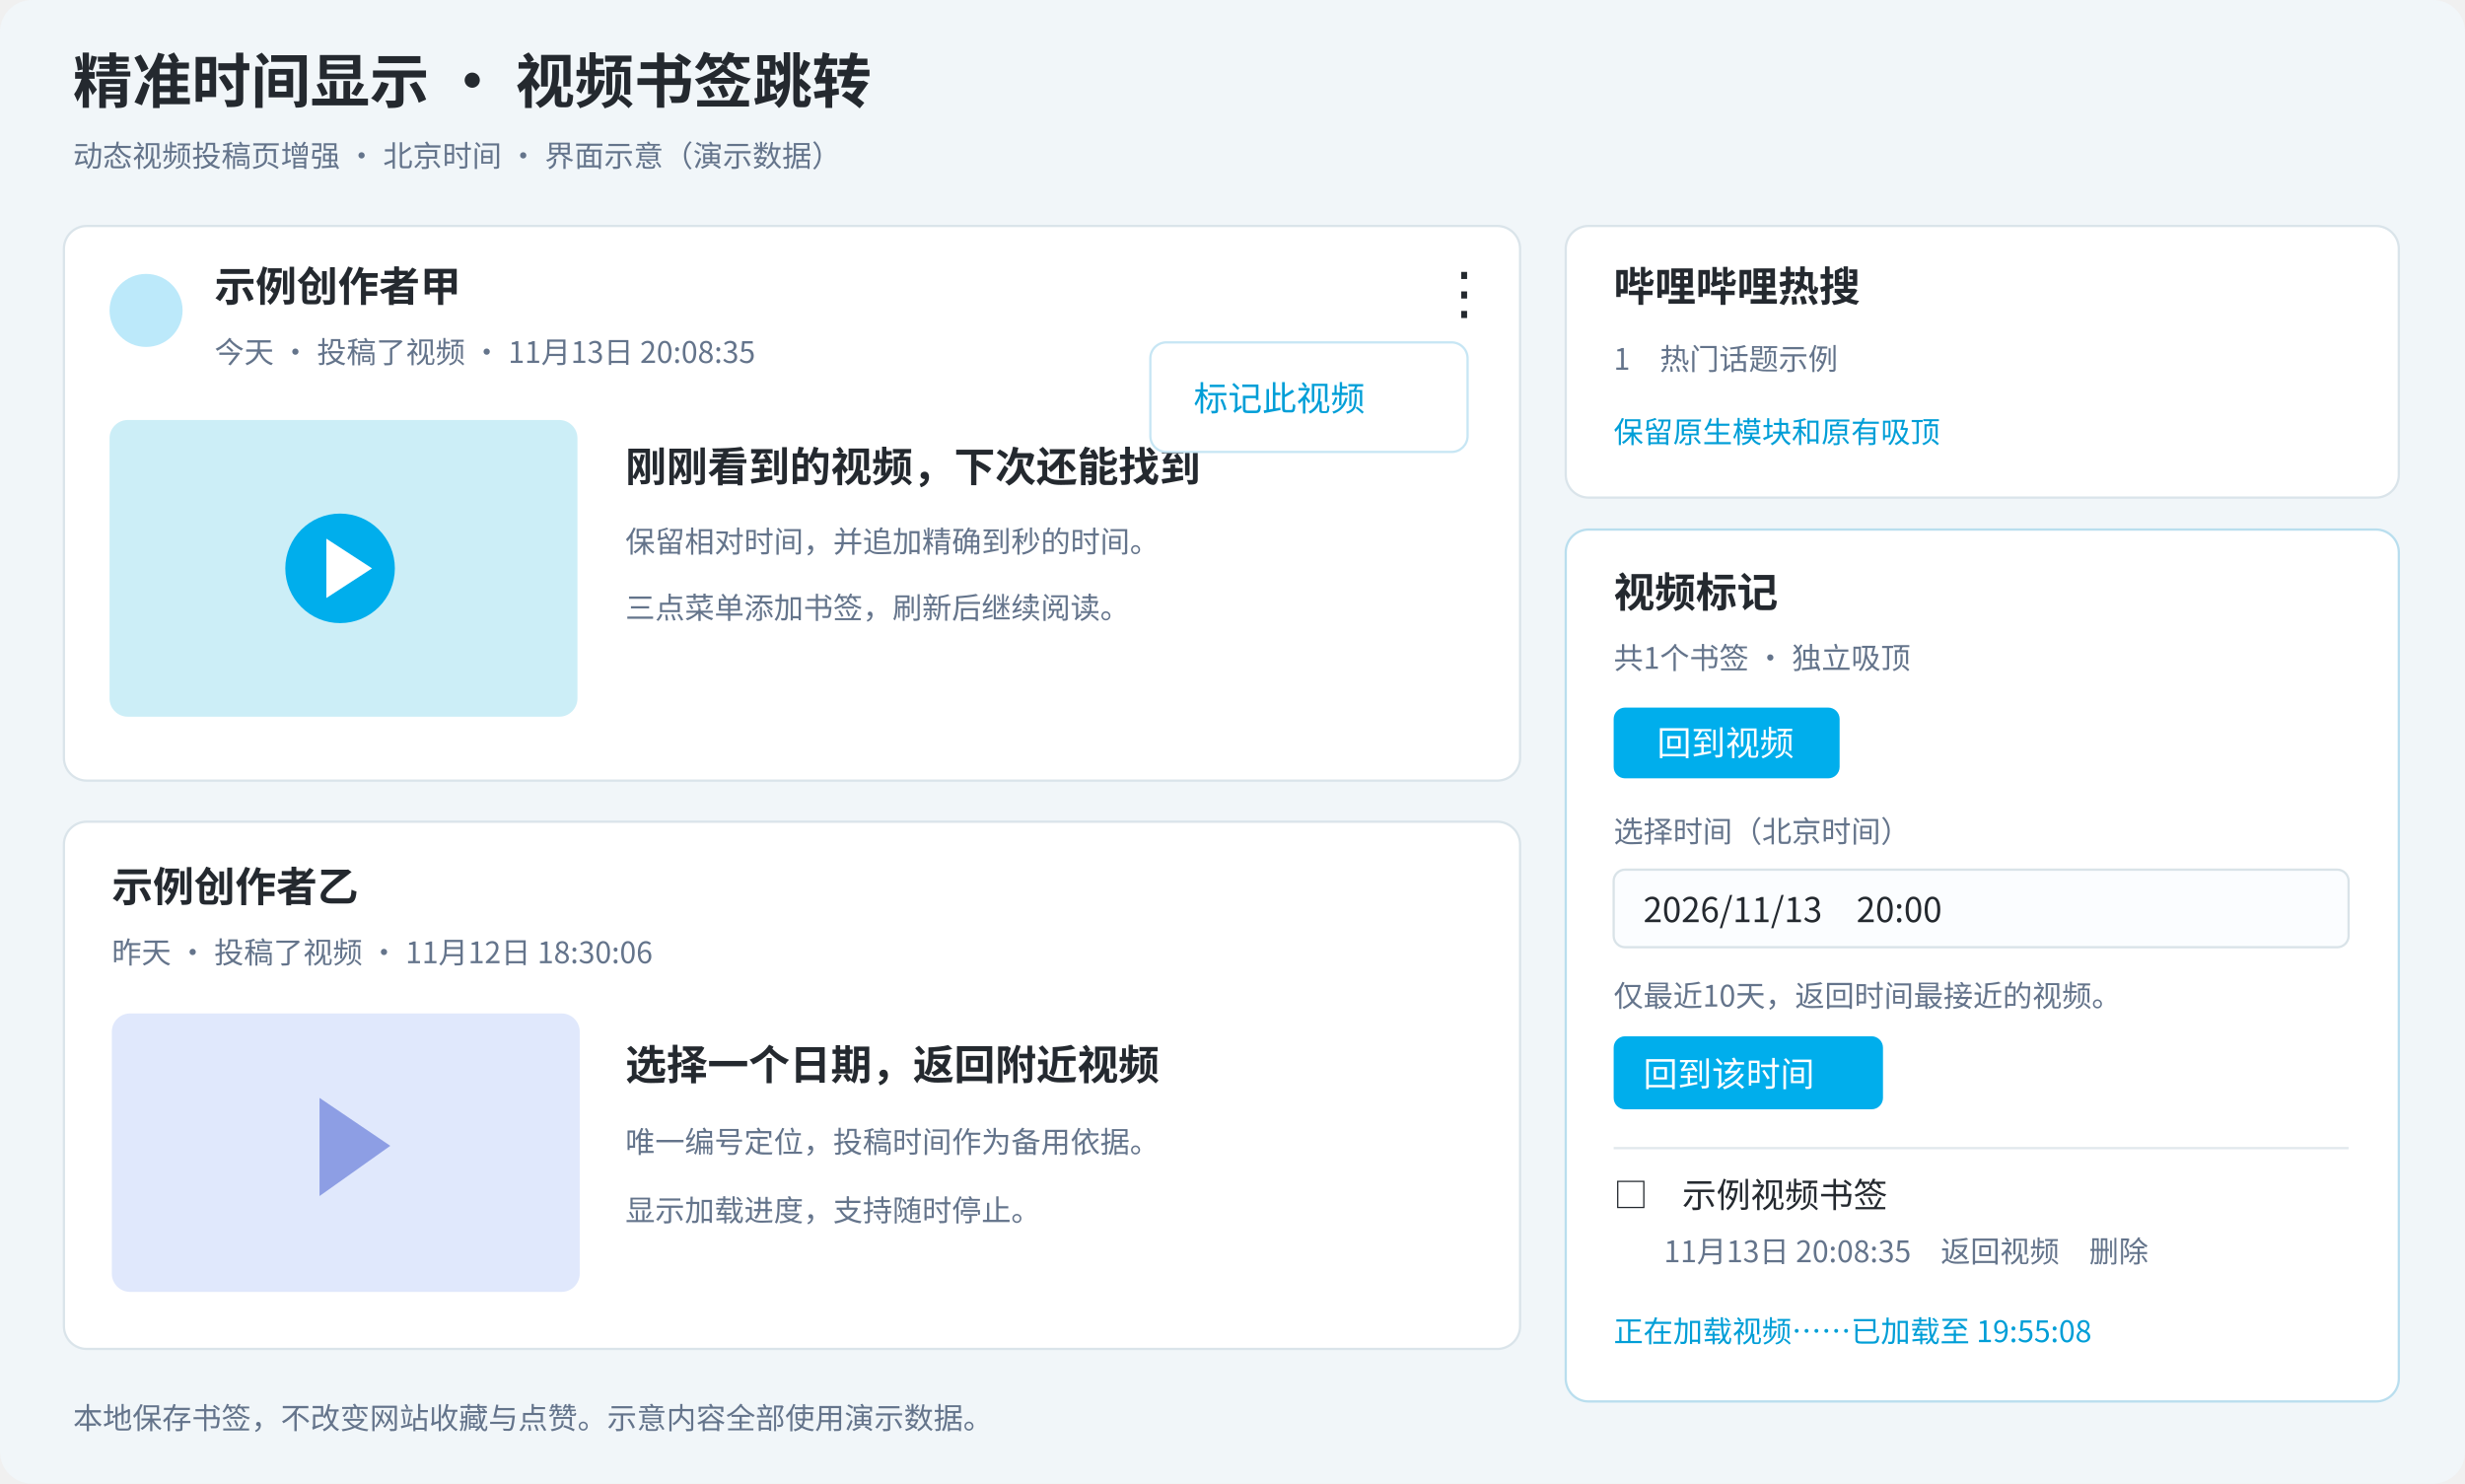
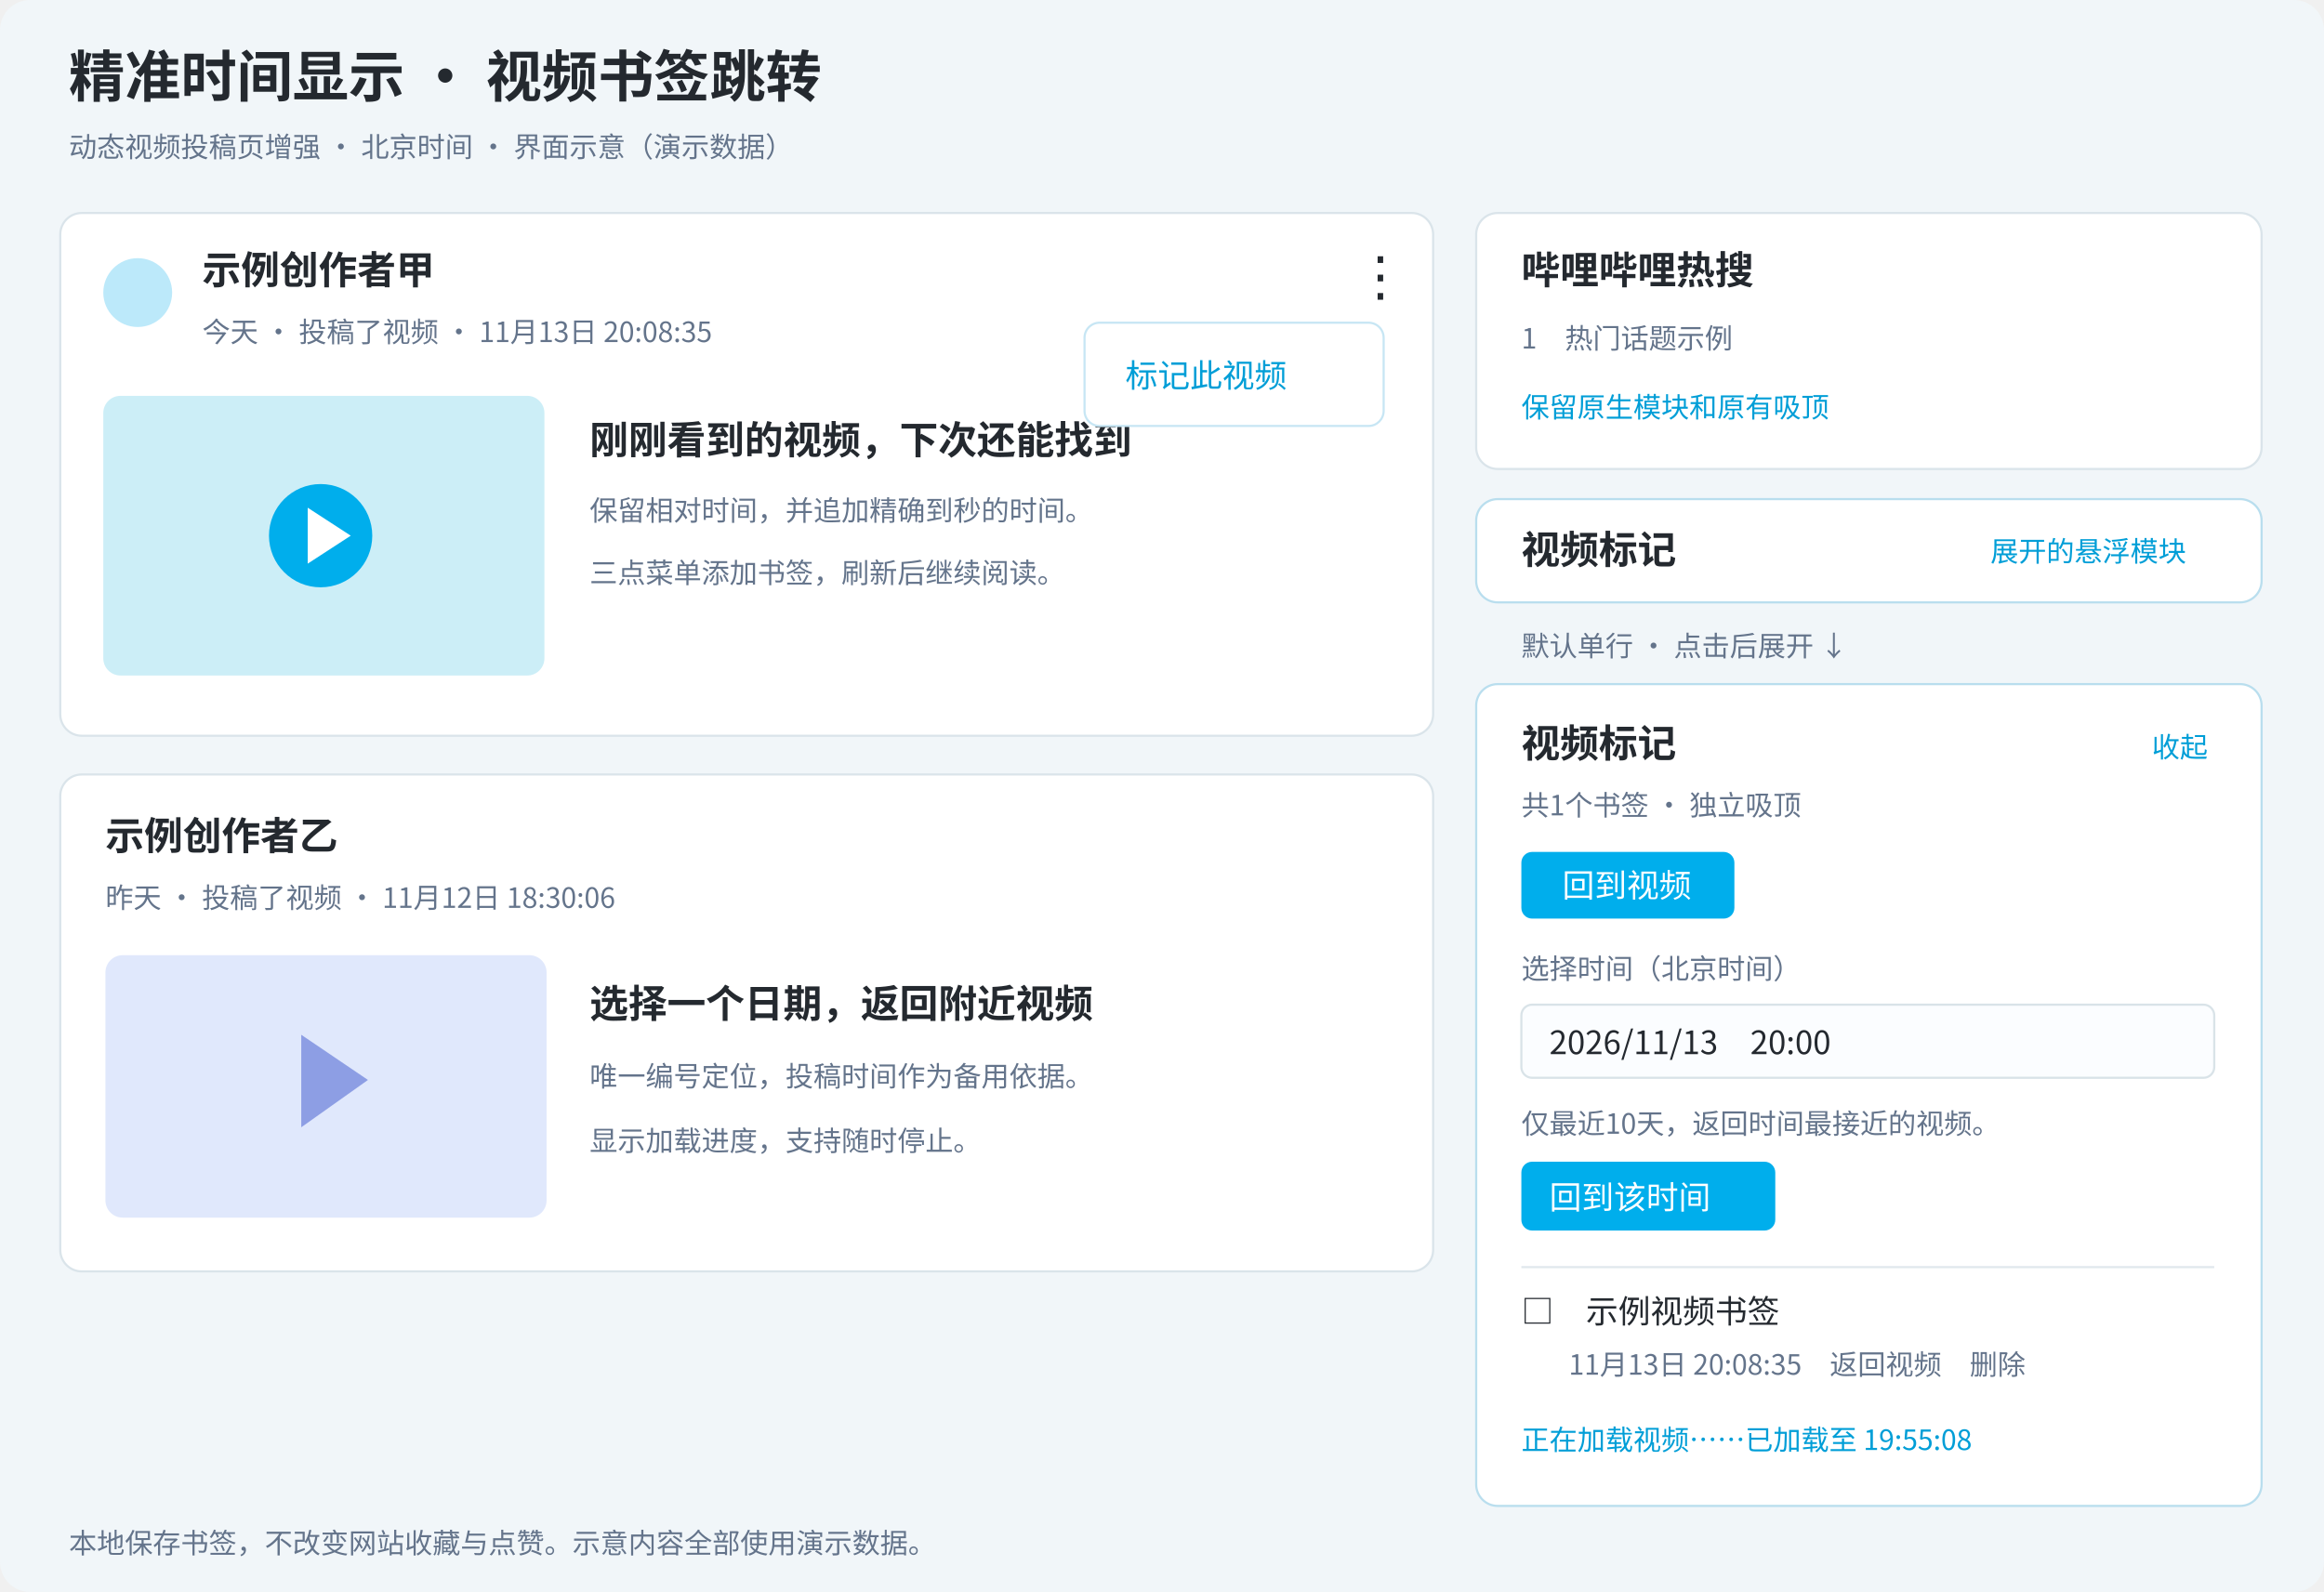
- <svg xmlns="http://www.w3.org/2000/svg" width="1080" height="650" viewBox="0 0 1080 650" role="img" aria-labelledby="title desc">
+ <svg xmlns="http://www.w3.org/2000/svg" width="1080" height="740" viewBox="0 0 1080 740" role="img" aria-labelledby="title desc">
  <style>text{font-family:"Microsoft YaHei","Noto Sans CJK SC",sans-serif;fill:#24292f}.small{font-size:13px;fill:#64748b}.body{font-size:15px}.heading{font-size:18px;font-weight:600}.blue{fill:#009ed7}.white{fill:white}</style>
-   <rect width="1080" height="650" rx="14" fill="#f1f6f9" />
+   <rect width="1080" height="740" rx="14" fill="#f1f6f9" />
  <text x="32" y="45" font-size="26" font-weight="600">精准时间显示 · 视频书签跳转</text>
  <text x="32" y="73" class="small">动态视频投稿页增强 · 北京时间 · 界面示意（演示数据）</text>
  <rect x="28" y="99" width="638" height="243" rx="10" fill="white" stroke="#dae4ea" />
  <circle cx="64" cy="136" r="16" fill="#bce9fa" />
  <text x="94" y="132" class="heading">示例创作者甲</text>
  <text x="94" y="159" class="small">今天 · 投稿了视频 · 11月13日 20:08:35</text>
  <rect x="48" y="184" width="205" height="130" rx="8" fill="#cceef7" />
  <circle cx="149" cy="249" r="24" fill="#00aeec" />
  <path d="M143 236 L143 262 L163 249 Z" fill="white" />
  <text x="274" y="211" class="heading">刚刚看到的视频，下次还能找到</text>
  <text x="274" y="242" class="small">保留相对时间，并追加精确到秒的时间。</text>
  <text x="274" y="271" class="small">三点菜单添加书签，刷新后继续阅读。</text>
  <text x="629" y="137" font-size="25">⋮</text>
  <rect x="504" y="150" width="139" height="48" rx="7" fill="white" stroke="#c7e6f4" />
  <text x="523" y="180" class="body blue">标记此视频</text>
  <rect x="28" y="360" width="638" height="231" rx="10" fill="white" stroke="#dae4ea" />
  <text x="49" y="395" class="heading">示例创作者乙</text>
  <text x="49" y="422" class="small">昨天 · 投稿了视频 · 11月12日 18:30:06</text>
  <rect x="49" y="444" width="205" height="122" rx="8" fill="#e0e8fc" />
  <path d="M140 481 L140 524 L171 502 Z" fill="#8d9ee4" />
  <text x="274" y="473" class="heading">选择一个日期，返回附近视频</text>
  <text x="274" y="505" class="small">唯一编号定位，投稿时间作为备用依据。</text>
  <text x="274" y="535" class="small">显示加载进度，支持随时停止。</text>
  <rect x="686" y="99" width="365" height="119" rx="10" fill="white" stroke="#dae4ea" />
  <text x="707" y="132" class="heading">哔哩哔哩热搜</text>
  <text x="707" y="162" class="small">1　热门话题示例</text>
  <text x="707" y="194" class="small blue">保留原生模块和原有吸顶</text>
-   <rect x="686" y="232" width="365" height="382" rx="10" fill="white" stroke="#b9deee" />
-   <text x="707" y="266" class="heading">视频标记</text>
-   <text x="707" y="293" class="small">共1个书签 · 独立吸顶</text>
-   <rect x="707" y="310" width="99" height="31" rx="5" fill="#00aeec" />
-   <text x="726" y="331" class="body white">回到视频</text>
-   <text x="707" y="369" class="small">选择时间（北京时间）</text>
-   <rect x="707" y="381" width="322" height="34" rx="5" fill="#fbfdff" stroke="#d9e3e8" />
-   <text x="720" y="404" class="body">2026/11/13　20:00</text>
-   <text x="707" y="441" class="small">仅最近10天，返回时间最接近的视频。</text>
-   <rect x="707" y="454" width="118" height="32" rx="5" fill="#00aeec" />
-   <text x="720" y="476" class="body white">回到该时间</text>
-   <line x1="707" y1="503" x2="1029" y2="503" stroke="#e1e8ed" />
-   <text x="707" y="529" class="body">□　示例视频书签</text>
-   <text x="729" y="553" class="small">11月13日 20:08:35　返回视频　删除</text>
-   <text x="707" y="588" class="small blue">正在加载视频……已加载至 19:55:08</text>
-   <text x="32" y="626" class="small">本地保存书签，不改变网站收藏与点赞。示意内容全部使用演示数据。</text>
+   <rect x="686" y="232" width="365" height="48" rx="10" fill="white" stroke="#b9deee" />
+   <text x="707" y="262" class="heading">视频标记</text>
+   <text x="925" y="261" class="small blue">展开的悬浮模块</text>
+   <text x="707" y="305" class="small">默认单行 · 点击后展开 ↓</text>
+   <g transform="translate(0,86)">
+     <rect x="686" y="232" width="365" height="382" rx="10" fill="white" stroke="#b9deee" />
+     <text x="707" y="266" class="heading">视频标记</text>
+     <text x="1000" y="266" class="small blue">收起</text>
+     <text x="707" y="293" class="small">共1个书签 · 独立吸顶</text>
+     <rect x="707" y="310" width="99" height="31" rx="5" fill="#00aeec" />
+     <text x="726" y="331" class="body white">回到视频</text>
+     <text x="707" y="369" class="small">选择时间（北京时间）</text>
+     <rect x="707" y="381" width="322" height="34" rx="5" fill="#fbfdff" stroke="#d9e3e8" />
+     <text x="720" y="404" class="body">2026/11/13　20:00</text>
+     <text x="707" y="441" class="small">仅最近10天，返回时间最接近的视频。</text>
+     <rect x="707" y="454" width="118" height="32" rx="5" fill="#00aeec" />
+     <text x="720" y="476" class="body white">回到该时间</text>
+     <line x1="707" y1="503" x2="1029" y2="503" stroke="#e1e8ed" />
+     <text x="707" y="529" class="body">□　示例视频书签</text>
+     <text x="729" y="553" class="small">11月13日 20:08:35　返回视频　删除</text>
+     <text x="707" y="588" class="small blue">正在加载视频……已加载至 19:55:08</text>
+   </g>
+   <text x="32" y="722" class="small">本地保存书签，不改变网站收藏与点赞。示意内容全部使用演示数据。</text>
</svg>
